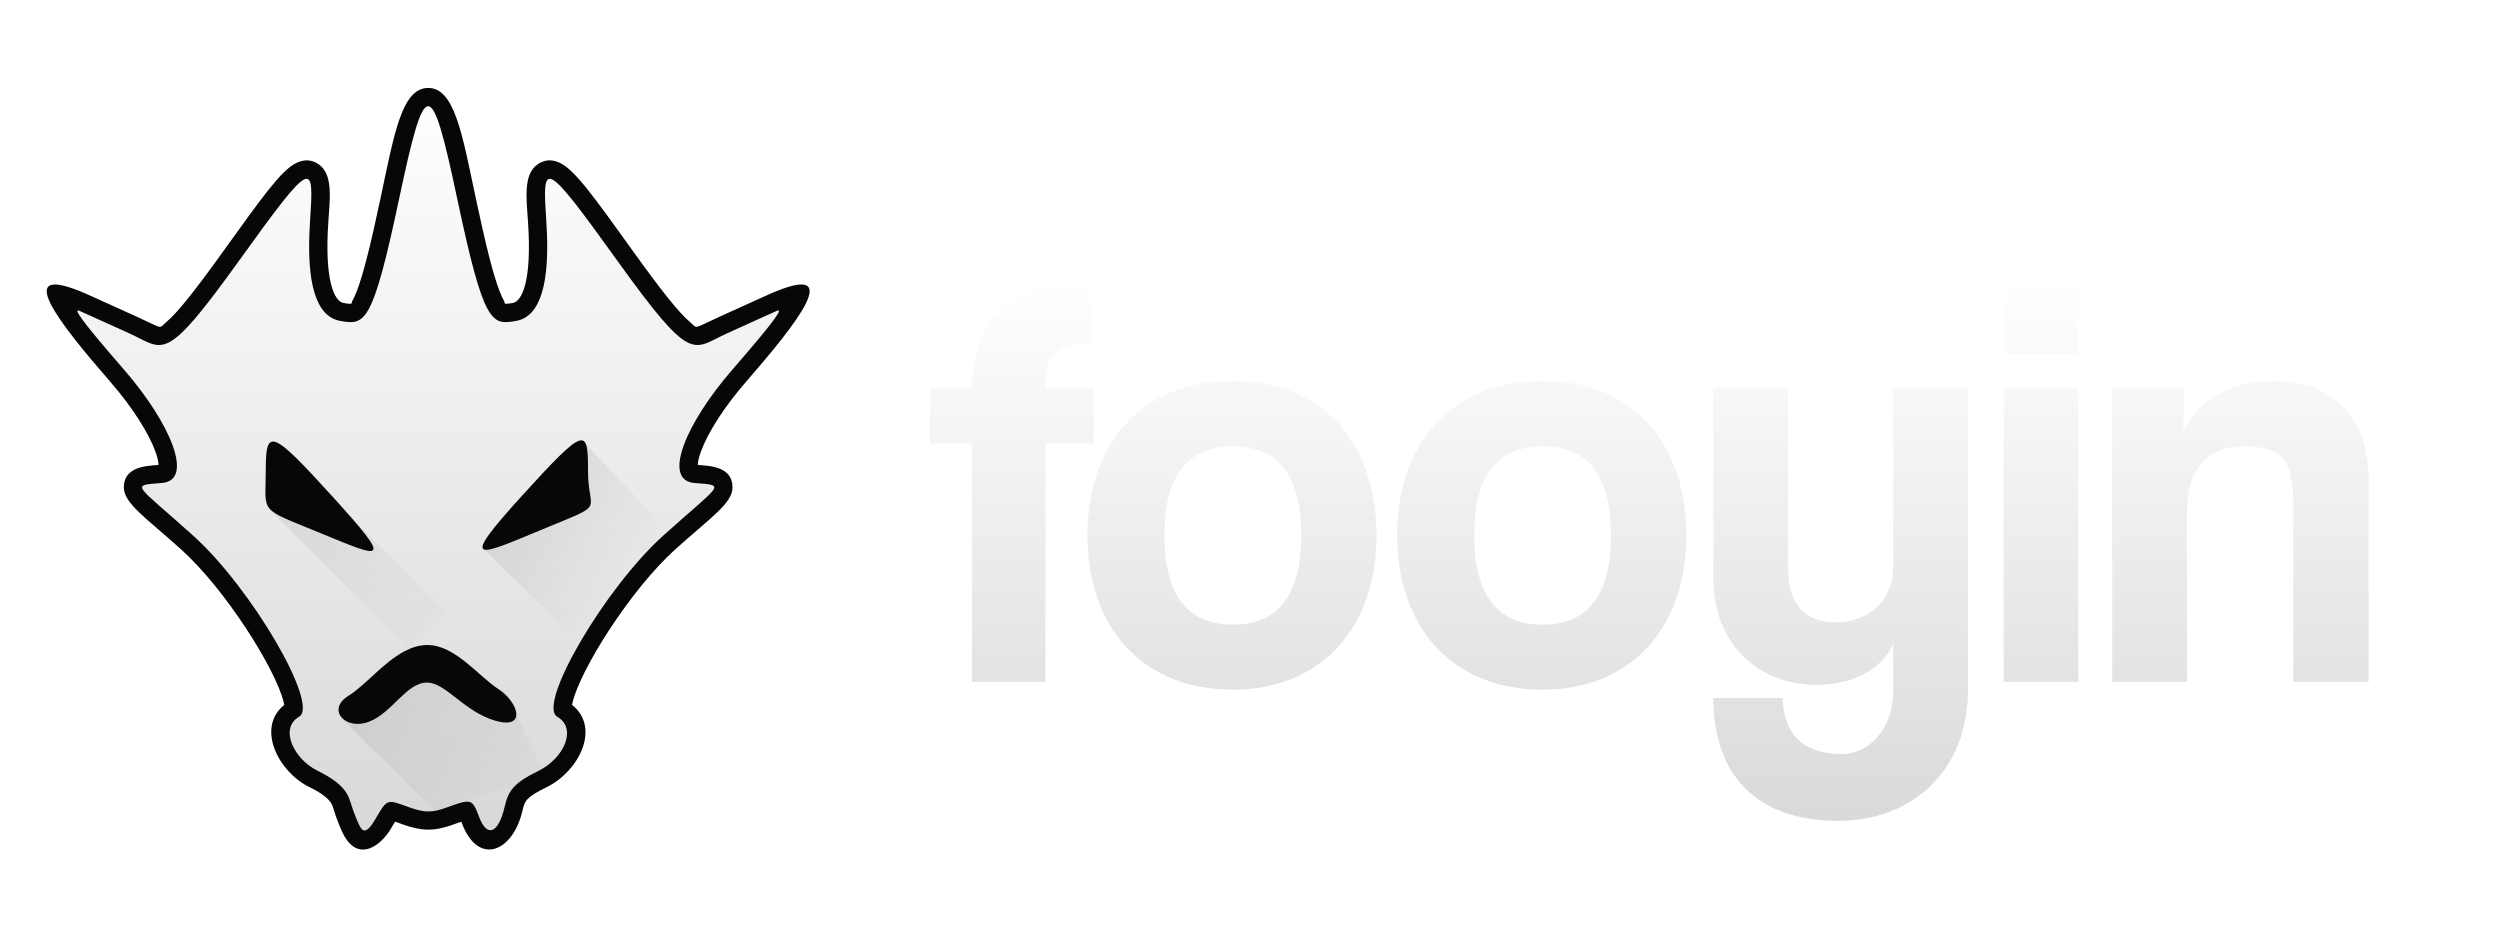
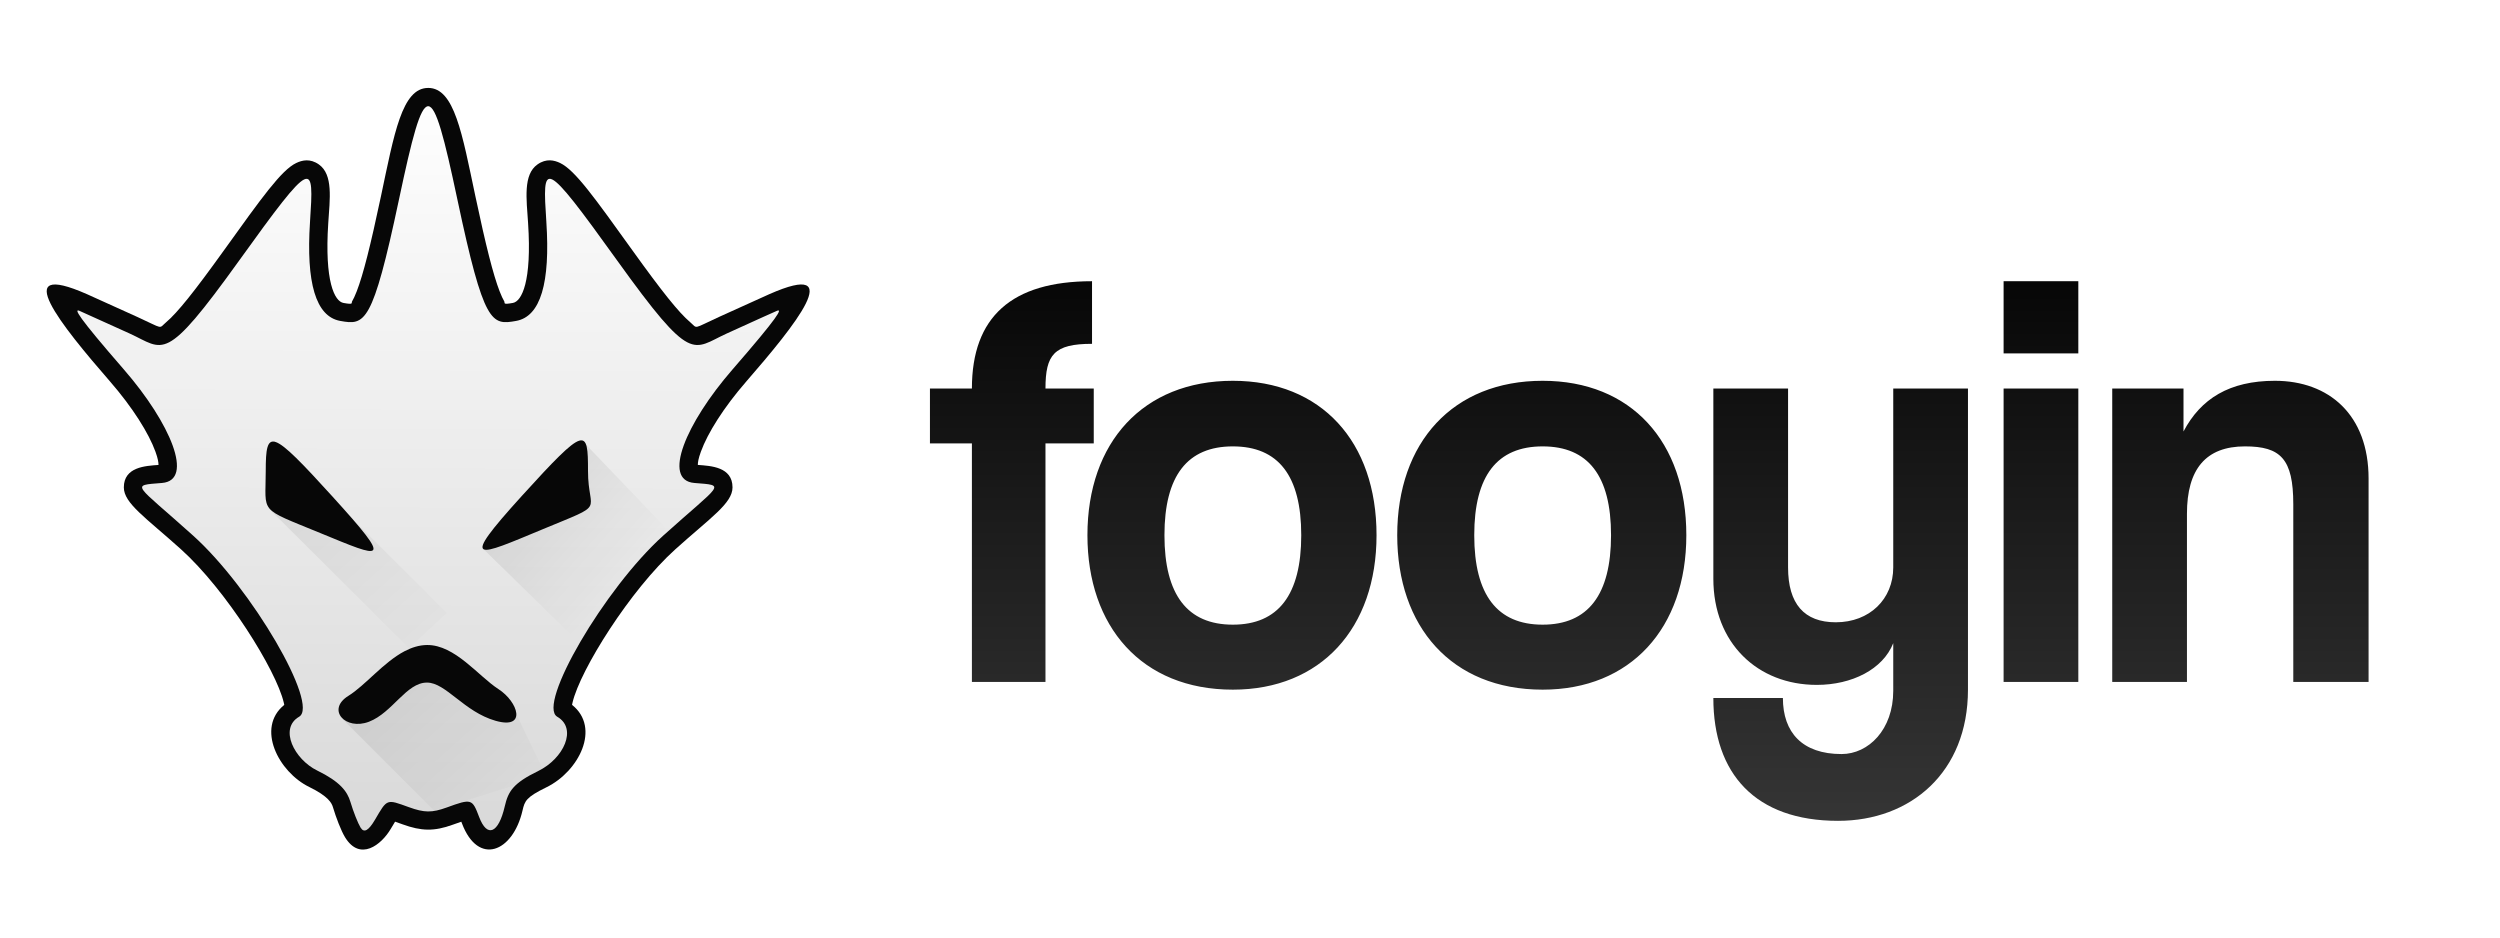
<svg xmlns="http://www.w3.org/2000/svg" xmlns:xlink="http://www.w3.org/1999/xlink" height="300" viewBox="0 0 800 300" width="800">
-   <linearGradient id="a">
+   <linearGradient id="a" gradientUnits="userSpaceOnUse" x1="553.111" x2="553.111" y1="88.352" y2="257.888">
+     <stop offset="0" stop-color="#070707" />
+     <stop offset="1" stop-color="#353535" />
+   </linearGradient>
+   <linearGradient id="b">
+     <stop offset="0" stop-color="#070707" />
+     <stop offset="1" stop-opacity="0" />
+   </linearGradient>
+   <linearGradient id="c" gradientUnits="userSpaceOnUse" x1="29.203" x2="34.121" xlink:href="#b" y1="24.827" y2="29.225" />
+   <linearGradient id="d" gradientUnits="userSpaceOnUse" x1="24.072" x2="23.96" y1=".751" y2="46.057">
    <stop offset="0" stop-color="#fff" />
    <stop offset="1" stop-color="#d9d9d9" />
  </linearGradient>
-   <linearGradient id="b" gradientUnits="userSpaceOnUse" x1="550.622" x2="550.622" xlink:href="#a" y1="88.352" y2="259.154" />
-   <linearGradient id="c">
-     <stop offset="0" stop-color="#070707" />
-     <stop offset="1" stop-opacity="0" />
-   </linearGradient>
-   <linearGradient id="d" gradientUnits="userSpaceOnUse" x1="29.203" x2="34.121" xlink:href="#c" y1="24.827" y2="29.225" />
-   <linearGradient id="e" gradientUnits="userSpaceOnUse" x1="24.072" x2="23.96" xlink:href="#a" y1=".751" y2="46.057" />
-   <linearGradient id="f" gradientUnits="userSpaceOnUse" x1="15.949" x2="25.032" xlink:href="#c" y1="23.618" y2="33.699" />
-   <linearGradient id="g" gradientUnits="userSpaceOnUse" x1="21.991" x2="29.321" xlink:href="#c" y1="33.78" y2="41.932" />
+   <linearGradient id="e" gradientUnits="userSpaceOnUse" x1="15.949" x2="25.032" xlink:href="#b" y1="23.618" y2="33.699" />
+   <linearGradient id="f" gradientUnits="userSpaceOnUse" x1="21.991" x2="29.321" xlink:href="#b" y1="33.78" y2="41.932" />
  <g transform="matrix(6.381074 0 0 6.381074 -16.13565 -3.106349)">
    <path d="m24 .84c-1.596 0-2.065 2.778-2.871 6.584-.642 3.032-1.082 4.77-1.473 5.787-.11.288-.206.485-.285.619-.064.107.123.217-.527.1-.543-.098-1.159-1.307-.926-4.855.097-1.48.308-2.955-.57-3.576-.542-.383-1.029-.256-1.381-.088-.907.433-2.106 2.124-4.391 5.305-1.821 2.534-2.827 3.794-3.521 4.383-.486.412-.112.434-1.768-.32-2.114-.963-2.694-1.224-3.061-1.385-4.803-2.115-1.561 1.902 1.41 5.32 1.375 1.583 2.351 3.14 2.762 4.271.156.431.186.655.186.807-.792.058-2.11.118-2.111 1.367-.001.967 1.334 1.838 3.475 3.764 2.747 2.471 5.799 7.356 6.262 9.338.01.042.019.082.025.117.002.009.003.015.004.023-1.732 1.399-.347 4.085 1.52 4.996 1.177.575 1.371.985 1.443 1.227.189.632.494 1.431.736 1.83.912 1.499 2.217.463 2.785-.506.116-.197.189-.318.264-.439.128.044.27.096.453.162 1.156.419 1.927.434 3.059.023.22-.08.371-.132.52-.182.014.037.025.065.041.107.983 2.598 3.094 1.765 3.684-.787.136-.587.215-.809 1.453-1.414 1.978-.966 3.326-3.616 1.564-5.02.002-.009.002-.016.004-.025.006-.036.016-.073.025-.115.46-1.982 3.517-6.865 6.264-9.336 2.141-1.926 3.475-2.796 3.475-3.764-.001-1.249-1.319-1.309-2.111-1.367-.001-.152.029-.376.186-.807.411-1.132 1.386-2.689 2.762-4.271 2.971-3.419 6.213-7.435 1.41-5.32-.366.161-.946.422-3.061 1.385-1.655.754-1.281.733-1.768.32-.695-.589-1.701-1.849-3.521-4.383-2.285-3.18-3.483-4.871-4.391-5.305-.352-.168-.839-.295-1.381.088-.879.621-.668 2.096-.57 3.576.234 3.549-.383 4.758-.926 4.855-.651.117-.464.008-.527-.1-.079-.134-.175-.332-.285-.619-.391-1.017-.83-2.755-1.473-5.787-.806-3.806-1.275-6.584-2.871-6.584z" fill="#070707" transform="matrix(.8237297 0 0 .8237297 4.230489 4.204703)" />
-     <path d="m19.888 45.876c-.164-.27-.444-.976-.621-1.57-.192-.642-.628-1.229-2.021-1.909-1.393-.68-2.342-2.556-1.102-3.276s-2.874-7.807-6.452-11.026c-3.578-3.218-3.86-3.044-1.893-3.206 1.967-.162.528-3.626-2.322-6.906-2.85-3.28-3.059-3.728-2.699-3.57.36.158.935.416 3.049 1.378 2.113.962 2.088 1.93 6.655-4.426 4.567-6.356 4.568-6.061 4.325-2.364-.243 3.697.346 5.754 1.841 6.023 1.495.269 1.961.229 3.571-7.371 1.61-7.6 1.955-7.6 3.565 0 1.61 7.6 2.076 7.64 3.571 7.371 1.495-.269 2.084-2.326 1.841-6.023-.243-3.697-.242-3.992 4.325 2.364 4.567 6.356 4.542 5.388 6.655 4.426 2.113-.962 2.689-1.22 3.049-1.378.36-.158.151.29-2.699 3.57-2.85 3.28-4.289 6.743-2.322 6.906 1.967.162 1.685-.012-1.893 3.206-3.578 3.218-7.7 10.302-6.452 11.026 1.248.724.384 2.55-1.149 3.299-1.533.748-1.832 1.229-2.048 2.163-.38 1.643-1.072 1.929-1.558.643-.424-1.119-.459-1.13-1.981-.578-.897.325-1.354.321-2.301-.023-1.368-.496-1.306-.519-2.056.762-.392.669-.67.825-.874.491z" fill="url(#e)" transform="matrix(.8237297 0 0 .8237297 4.230489 4.204703)" />
-     <path d="m31.75 22.609 4.352 4.549-1.868 1.728-2.638 3.853-4.843-4.737z" fill="url(#d)" opacity=".08" />
-     <path d="m16.013 25.993 7.028 6.996 1.893-1.765-8.664-8.632z" fill="url(#f)" opacity=".08" />
+     <path d="m19.888 45.876c-.164-.27-.444-.976-.621-1.57-.192-.642-.628-1.229-2.021-1.909-1.393-.68-2.342-2.556-1.102-3.276s-2.874-7.807-6.452-11.026c-3.578-3.218-3.86-3.044-1.893-3.206 1.967-.162.528-3.626-2.322-6.906-2.85-3.28-3.059-3.728-2.699-3.57.36.158.935.416 3.049 1.378 2.113.962 2.088 1.93 6.655-4.426 4.567-6.356 4.568-6.061 4.325-2.364-.243 3.697.346 5.754 1.841 6.023 1.495.269 1.961.229 3.571-7.371 1.61-7.6 1.955-7.6 3.565 0 1.61 7.6 2.076 7.64 3.571 7.371 1.495-.269 2.084-2.326 1.841-6.023-.243-3.697-.242-3.992 4.325 2.364 4.567 6.356 4.542 5.388 6.655 4.426 2.113-.962 2.689-1.22 3.049-1.378.36-.158.151.29-2.699 3.57-2.85 3.28-4.289 6.743-2.322 6.906 1.967.162 1.685-.012-1.893 3.206-3.578 3.218-7.7 10.302-6.452 11.026 1.248.724.384 2.55-1.149 3.299-1.533.748-1.832 1.229-2.048 2.163-.38 1.643-1.072 1.929-1.558.643-.424-1.119-.459-1.13-1.981-.578-.897.325-1.354.321-2.301-.023-1.368-.496-1.306-.519-2.056.762-.392.669-.67.825-.874.491z" fill="url(#d)" transform="matrix(.8237297 0 0 .8237297 4.230489 4.204703)" />
+     <path d="m31.75 22.609 4.352 4.549-1.868 1.728-2.638 3.853-4.843-4.737z" fill="url(#c)" opacity=".08" />
+     <path d="m16.013 25.993 7.028 6.996 1.893-1.765-8.664-8.632z" fill="url(#e)" opacity=".08" />
    <path d="m19.208 25.394c-3.101-3.417-3.353-3.449-3.353-1.284 0 2.166-.401 1.817 2.735 3.108 3.136 1.291 3.719 1.593.618-1.824zm10.53 1.636c3.286-1.363 2.278-.764 2.278-2.923 0-2.16-.096-2.301-3.313 1.244-3.217 3.545-2.252 3.043 1.034 1.68z" fill="#070707" stroke-width="6.285" />
-     <path d="m19.684 36.523 4.613 4.613 3.973-1.256 1.461-.846-1.717-3.588-3.486-2.512z" fill="url(#g)" opacity=".08" />
+     <path d="m19.684 36.523 4.613 4.613 3.973-1.256 1.461-.846-1.717-3.588-3.486-2.512z" fill="url(#f)" opacity=".08" />
    <path d="m23.942 34.717c.95.001 1.858 1.467 3.442 1.917s1.129-.954.137-1.592c-.992-.638-2.177-2.224-3.579-2.209-.392.004-.765.123-1.121.309-1.062.556-1.975 1.716-2.819 2.239-1.126.698-.145 1.753 1.034 1.298 1.179-.456 1.87-1.963 2.905-1.962z" fill="#070707" stroke-width="6.285" />
-     <path d="m340.751 214.24v-74.933h15.736v-17.235h-15.736c0-10.678 2.81-14.05 15.174-14.05v-19.67c-26.227 0-39.153 11.24-39.153 33.72h-13.675v17.235h13.675v74.933zm61.071-17.984c-14.799 0-22.293-9.367-22.293-28.1s7.493-27.913 22.293-27.913c14.799 0 22.293 9.179 22.293 27.913s-7.493 28.1-22.293 28.1zm0 20.419c28.662 0 46.833-19.295 46.833-48.519 0-29.411-17.984-48.519-46.833-48.519-29.224 0-47.395 19.295-47.395 48.519 0 28.662 17.609 48.519 47.395 48.519zm100.972-20.419c-14.799 0-22.293-9.367-22.293-28.1s7.493-27.913 22.293-27.913c14.799 0 22.293 9.179 22.293 27.913s-7.493 28.1-22.293 28.1zm0 20.419c28.662 0 46.833-19.295 46.833-48.519 0-29.411-17.984-48.519-46.833-48.519-29.224 0-47.395 19.295-47.395 48.519 0 28.662 17.609 48.519 47.395 48.519zm114.273.375c0 12.177-8.055 19.857-16.86 19.857-12.739 0-19.108-6.744-19.108-17.609h-22.667c0 23.791 13.675 38.591 40.651 38.591 23.604 0 42.337-15.174 42.337-41.213v-94.603h-24.353v56.2c0 9.929-7.681 17.235-18.733 17.235-10.303 0-15.549-5.807-15.549-17.235v-56.2h-24.353v59.759c0 20.232 14.425 33.345 33.72 33.345 11.427 0 21.543-4.871 24.915-13.113zm60.321-2.81v-92.168h-24.353v92.168zm0-103.22v-22.667h-24.353v22.667zm94.603 103.22v-63.881c0-20.045-12.926-30.723-30.535-30.723-14.799 0-24.166 5.62-29.786 15.923v-13.488h-23.229v92.168h24.353v-52.828c0-14.05 6.182-21.169 18.921-21.169 11.615 0 15.736 3.934 15.736 18.171v55.825z" fill="url(#b)" transform="matrix(.153862 0 0 .1596177 2.528672 .486807)" />
+     <path d="m340.751 214.24v-74.933h15.736v-17.235h-15.736c0-10.678 2.81-14.05 15.174-14.05v-19.67c-26.227 0-39.153 11.24-39.153 33.72h-13.675v17.235h13.675v74.933zm61.071-17.984c-14.799 0-22.293-9.367-22.293-28.1s7.493-27.913 22.293-27.913c14.799 0 22.293 9.179 22.293 27.913s-7.493 28.1-22.293 28.1zm0 20.419c28.662 0 46.833-19.295 46.833-48.519 0-29.411-17.984-48.519-46.833-48.519-29.224 0-47.395 19.295-47.395 48.519 0 28.662 17.609 48.519 47.395 48.519zm100.972-20.419c-14.799 0-22.293-9.367-22.293-28.1s7.493-27.913 22.293-27.913 22.293 9.179 22.293 27.913-7.493 28.1-22.293 28.1zm0 20.419c28.662 0 46.833-19.295 46.833-48.519 0-29.411-17.984-48.519-46.833-48.519-29.224 0-47.395 19.295-47.395 48.519 0 28.662 17.609 48.519 47.395 48.519zm114.273.375c0 12.177-8.055 19.857-16.86 19.857-12.739 0-19.108-6.744-19.108-17.609h-22.667c0 23.791 13.675 38.591 40.651 38.591 23.604 0 42.337-15.174 42.337-41.213v-94.603h-24.353v56.2c0 9.929-7.681 17.235-18.733 17.235-10.303 0-15.549-5.807-15.549-17.235v-56.2h-24.353v59.759c0 20.232 14.425 33.345 33.72 33.345 11.427 0 21.543-4.871 24.915-13.113zm60.321-2.81v-92.168h-24.353v92.168zm0-103.22v-22.667h-24.353v22.667zm94.603 103.22v-63.881c0-20.045-12.926-30.723-30.535-30.723-14.799 0-24.166 5.62-29.786 15.923v-13.488h-23.229v92.168h24.353v-52.828c0-14.05 6.182-21.169 18.921-21.169 11.615 0 15.736 3.934 15.736 18.171v55.825z" fill="url(#a)" transform="matrix(.153862 0 0 .1596177 2.528672 .486807)" />
  </g>
</svg>
